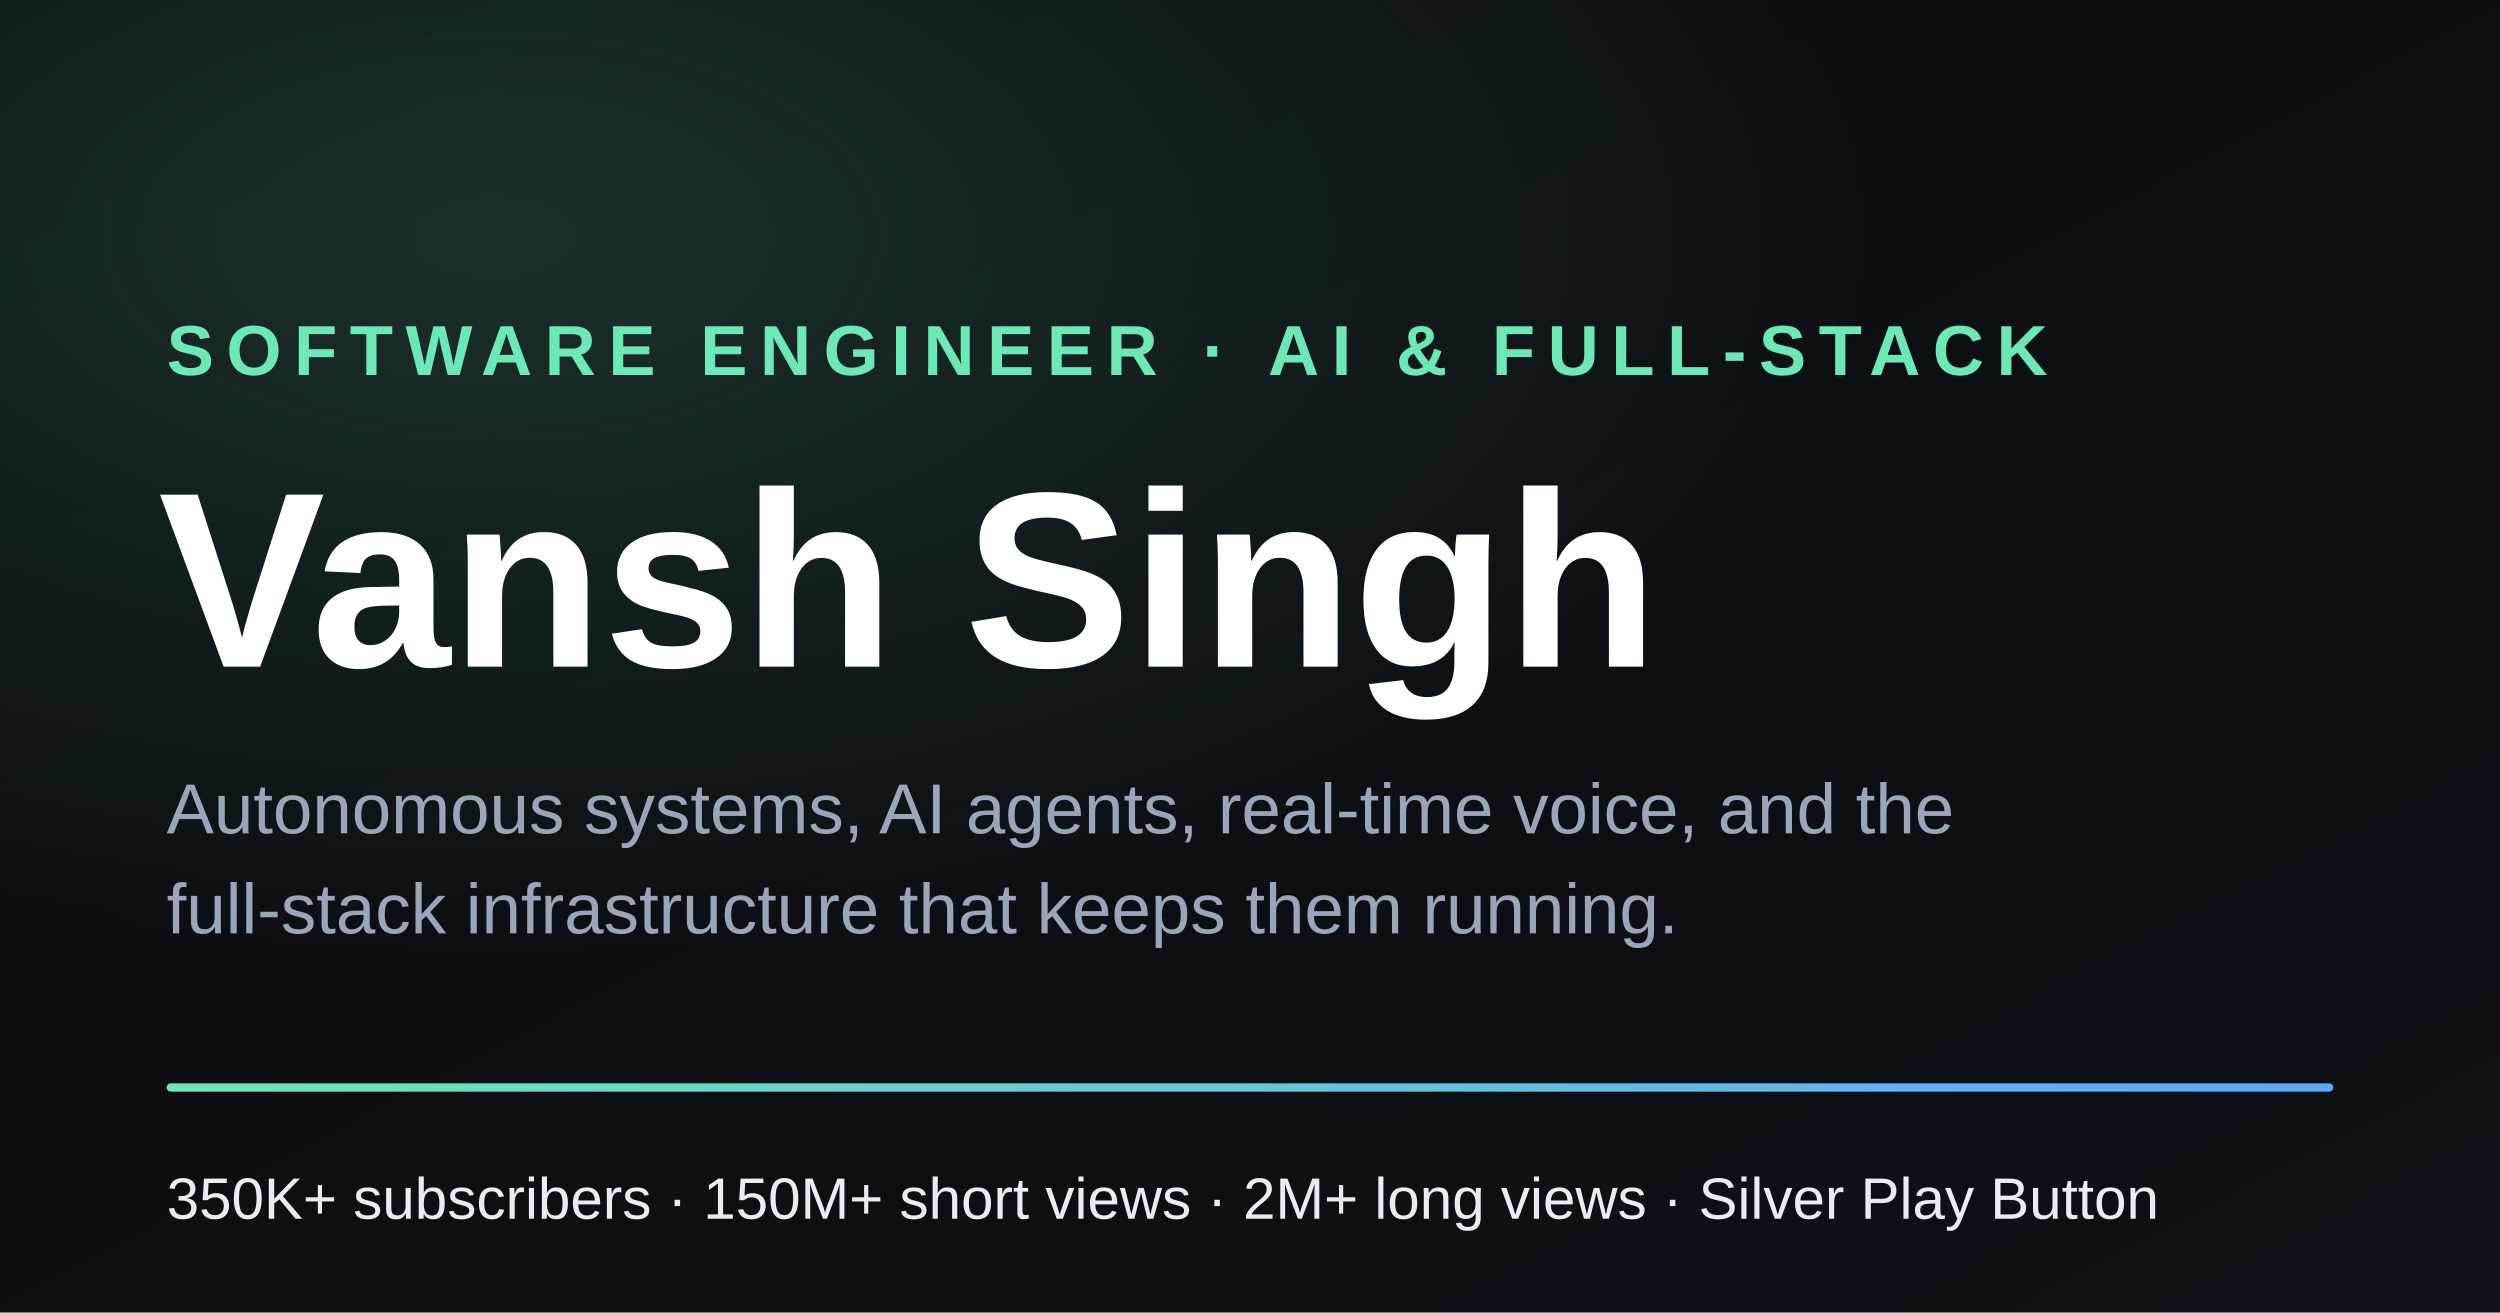
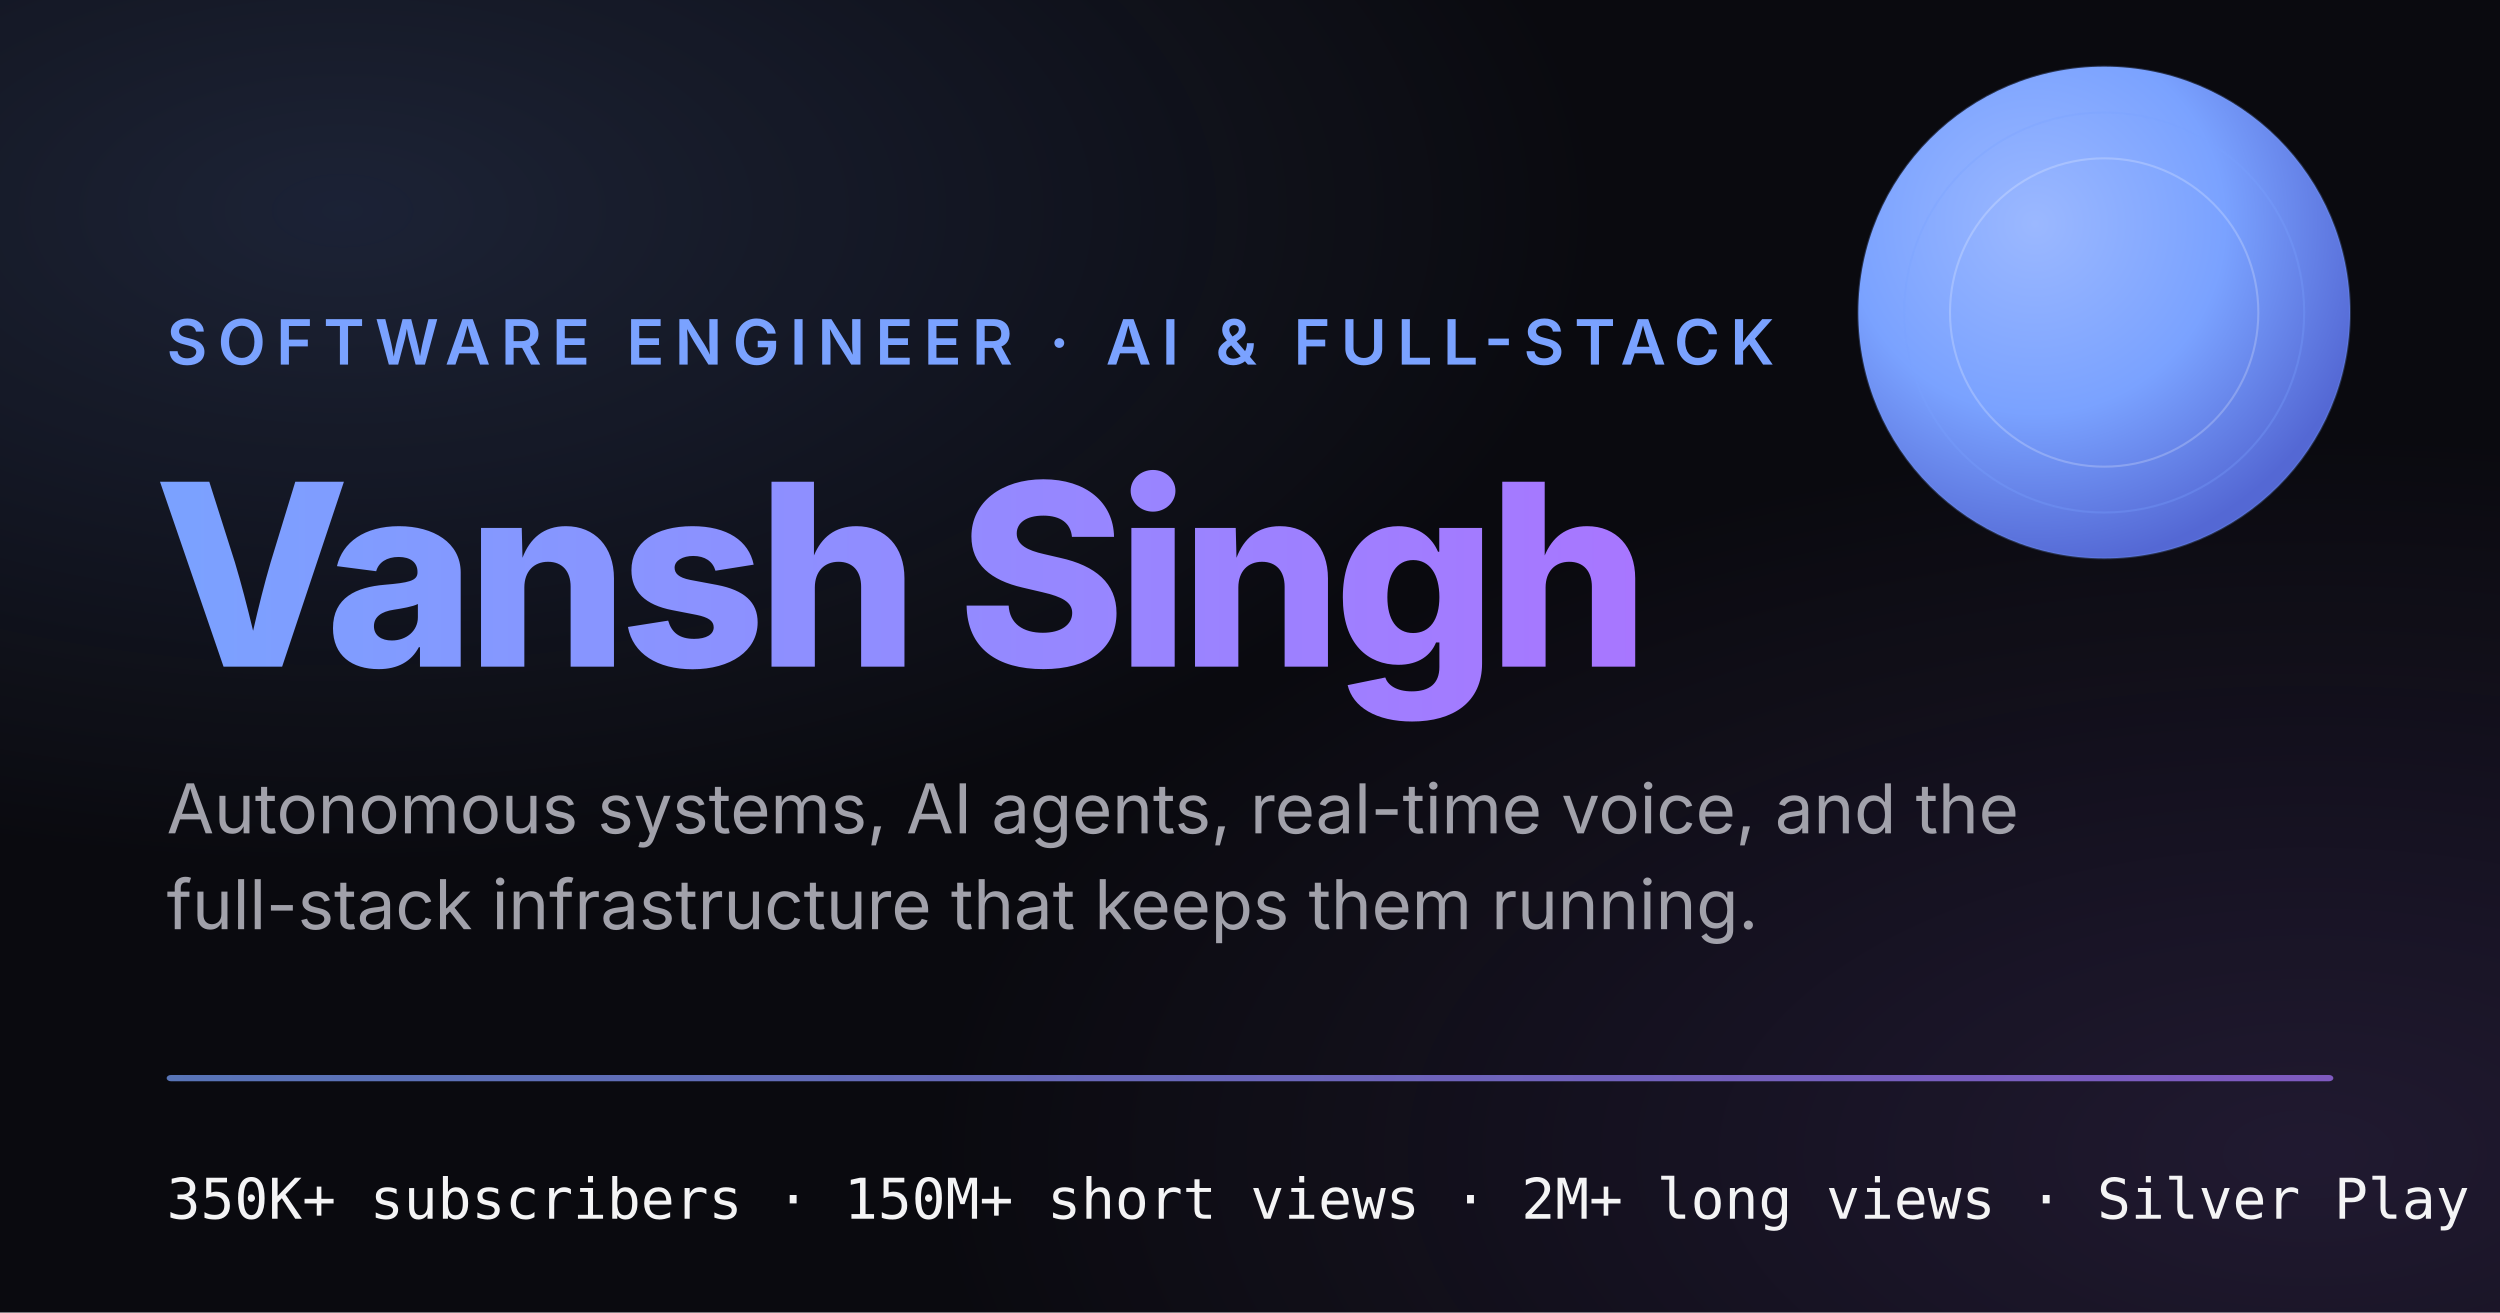
<svg xmlns="http://www.w3.org/2000/svg" viewBox="0 0 1200 630">
  <defs>
-     <linearGradient id="bg" x1="0" y1="0" x2="1" y2="1">
-       <stop offset="0" stop-color="#0a0c10" />
-       <stop offset="1" stop-color="#0e1117" />
+     <linearGradient id="grad" x1="0" y1="0" x2="1" y2="0">
+       <stop offset="0" stop-color="#7aa2ff" />
+       <stop offset="1" stop-color="#a876ff" />
    </linearGradient>
-     <linearGradient id="accent" x1="0" y1="0" x2="1" y2="0">
-       <stop offset="0" stop-color="#6ee7b7" />
-       <stop offset="1" stop-color="#60a5fa" />
-     </linearGradient>
-     <radialGradient id="glow" cx="20%" cy="18%" r="55%">
-       <stop offset="0" stop-color="#6ee7b7" stop-opacity="0.16" />
-       <stop offset="1" stop-color="#6ee7b7" stop-opacity="0" />
+     <radialGradient id="orb" cx="36%" cy="32%" r="70%">
+       <stop offset="0" stop-color="#9bb8ff" />
+       <stop offset="0.55" stop-color="#7aa2ff" />
+       <stop offset="1" stop-color="#5468d4" />
+     </radialGradient>
+     <radialGradient id="m1" cx="14%" cy="16%" r="50%">
+       <stop offset="0" stop-color="#7aa2ff" stop-opacity="0.16" />
+       <stop offset="1" stop-color="#7aa2ff" stop-opacity="0" />
+     </radialGradient>
+     <radialGradient id="m2" cx="92%" cy="88%" r="55%">
+       <stop offset="0" stop-color="#a876ff" stop-opacity="0.14" />
+       <stop offset="1" stop-color="#a876ff" stop-opacity="0" />
    </radialGradient>
  </defs>
-   <rect width="1200" height="630" fill="url(#bg)" />
-   <rect width="1200" height="630" fill="url(#glow)" />
-   <text x="80" y="180" font-family="'Space Grotesk', Arial, sans-serif" font-weight="700" font-size="34" letter-spacing="6" fill="#6ee7b7">SOFTWARE ENGINEER · AI &amp; FULL-STACK</text>
-   <text x="76" y="320" font-family="'Space Grotesk', Arial, sans-serif" font-weight="700" font-size="120" fill="#ffffff">Vansh Singh</text>
-   <text x="80" y="400" font-family="Arial, sans-serif" font-size="34" fill="#9aa6b8">
+   <rect width="1200" height="630" fill="#0a0a0f" />
+   <rect width="1200" height="630" fill="url(#m1)" />
+   <rect width="1200" height="630" fill="url(#m2)" />
+   <g transform="translate(1010,150)">
+     <circle r="118" fill="url(#orb)" />
+     <circle r="118" fill="none" stroke="#7aa2ff" stroke-opacity="0.25" />
+     <circle r="96" fill="none" stroke="#7aa2ff" stroke-opacity="0.3" />
+     <circle r="74" fill="none" stroke="#ffffff" stroke-opacity="0.22" />
+   </g>
+   <text x="80" y="175" font-family="-apple-system, 'SF Pro Display', Inter, Arial, sans-serif" font-weight="600" font-size="30" letter-spacing="5" fill="#7aa2ff">SOFTWARE ENGINEER · AI &amp; FULL-STACK</text>
+   <text x="74" y="320" font-family="-apple-system, 'SF Pro Display', Inter, Arial, sans-serif" font-weight="800" font-size="122" letter-spacing="-4" fill="url(#grad)">Vansh Singh</text>
+   <text x="80" y="400" font-family="-apple-system, Inter, Arial, sans-serif" font-size="33" fill="#a1a1aa">
    Autonomous systems, AI agents, real-time voice, and the
  </text>
-   <text x="80" y="448" font-family="Arial, sans-serif" font-size="34" fill="#9aa6b8">
+   <text x="80" y="446" font-family="-apple-system, Inter, Arial, sans-serif" font-size="33" fill="#a1a1aa">
    full-stack infrastructure that keeps them running.
  </text>
-   <rect x="80" y="520" width="1040" height="4" rx="2" fill="url(#accent)" />
-   <text x="80" y="585" font-family="'Space Grotesk', Arial, sans-serif" font-size="28" fill="#e8ecf3">
+   <rect x="80" y="516" width="1040" height="3" rx="2" fill="url(#grad)" opacity="0.7" />
+   <text x="80" y="585" font-family="ui-monospace, 'SF Mono', Menlo, monospace" font-size="27" fill="#f4f4f5">
    350K+ subscribers · 150M+ short views · 2M+ long views · Silver Play Button
  </text>
</svg>
